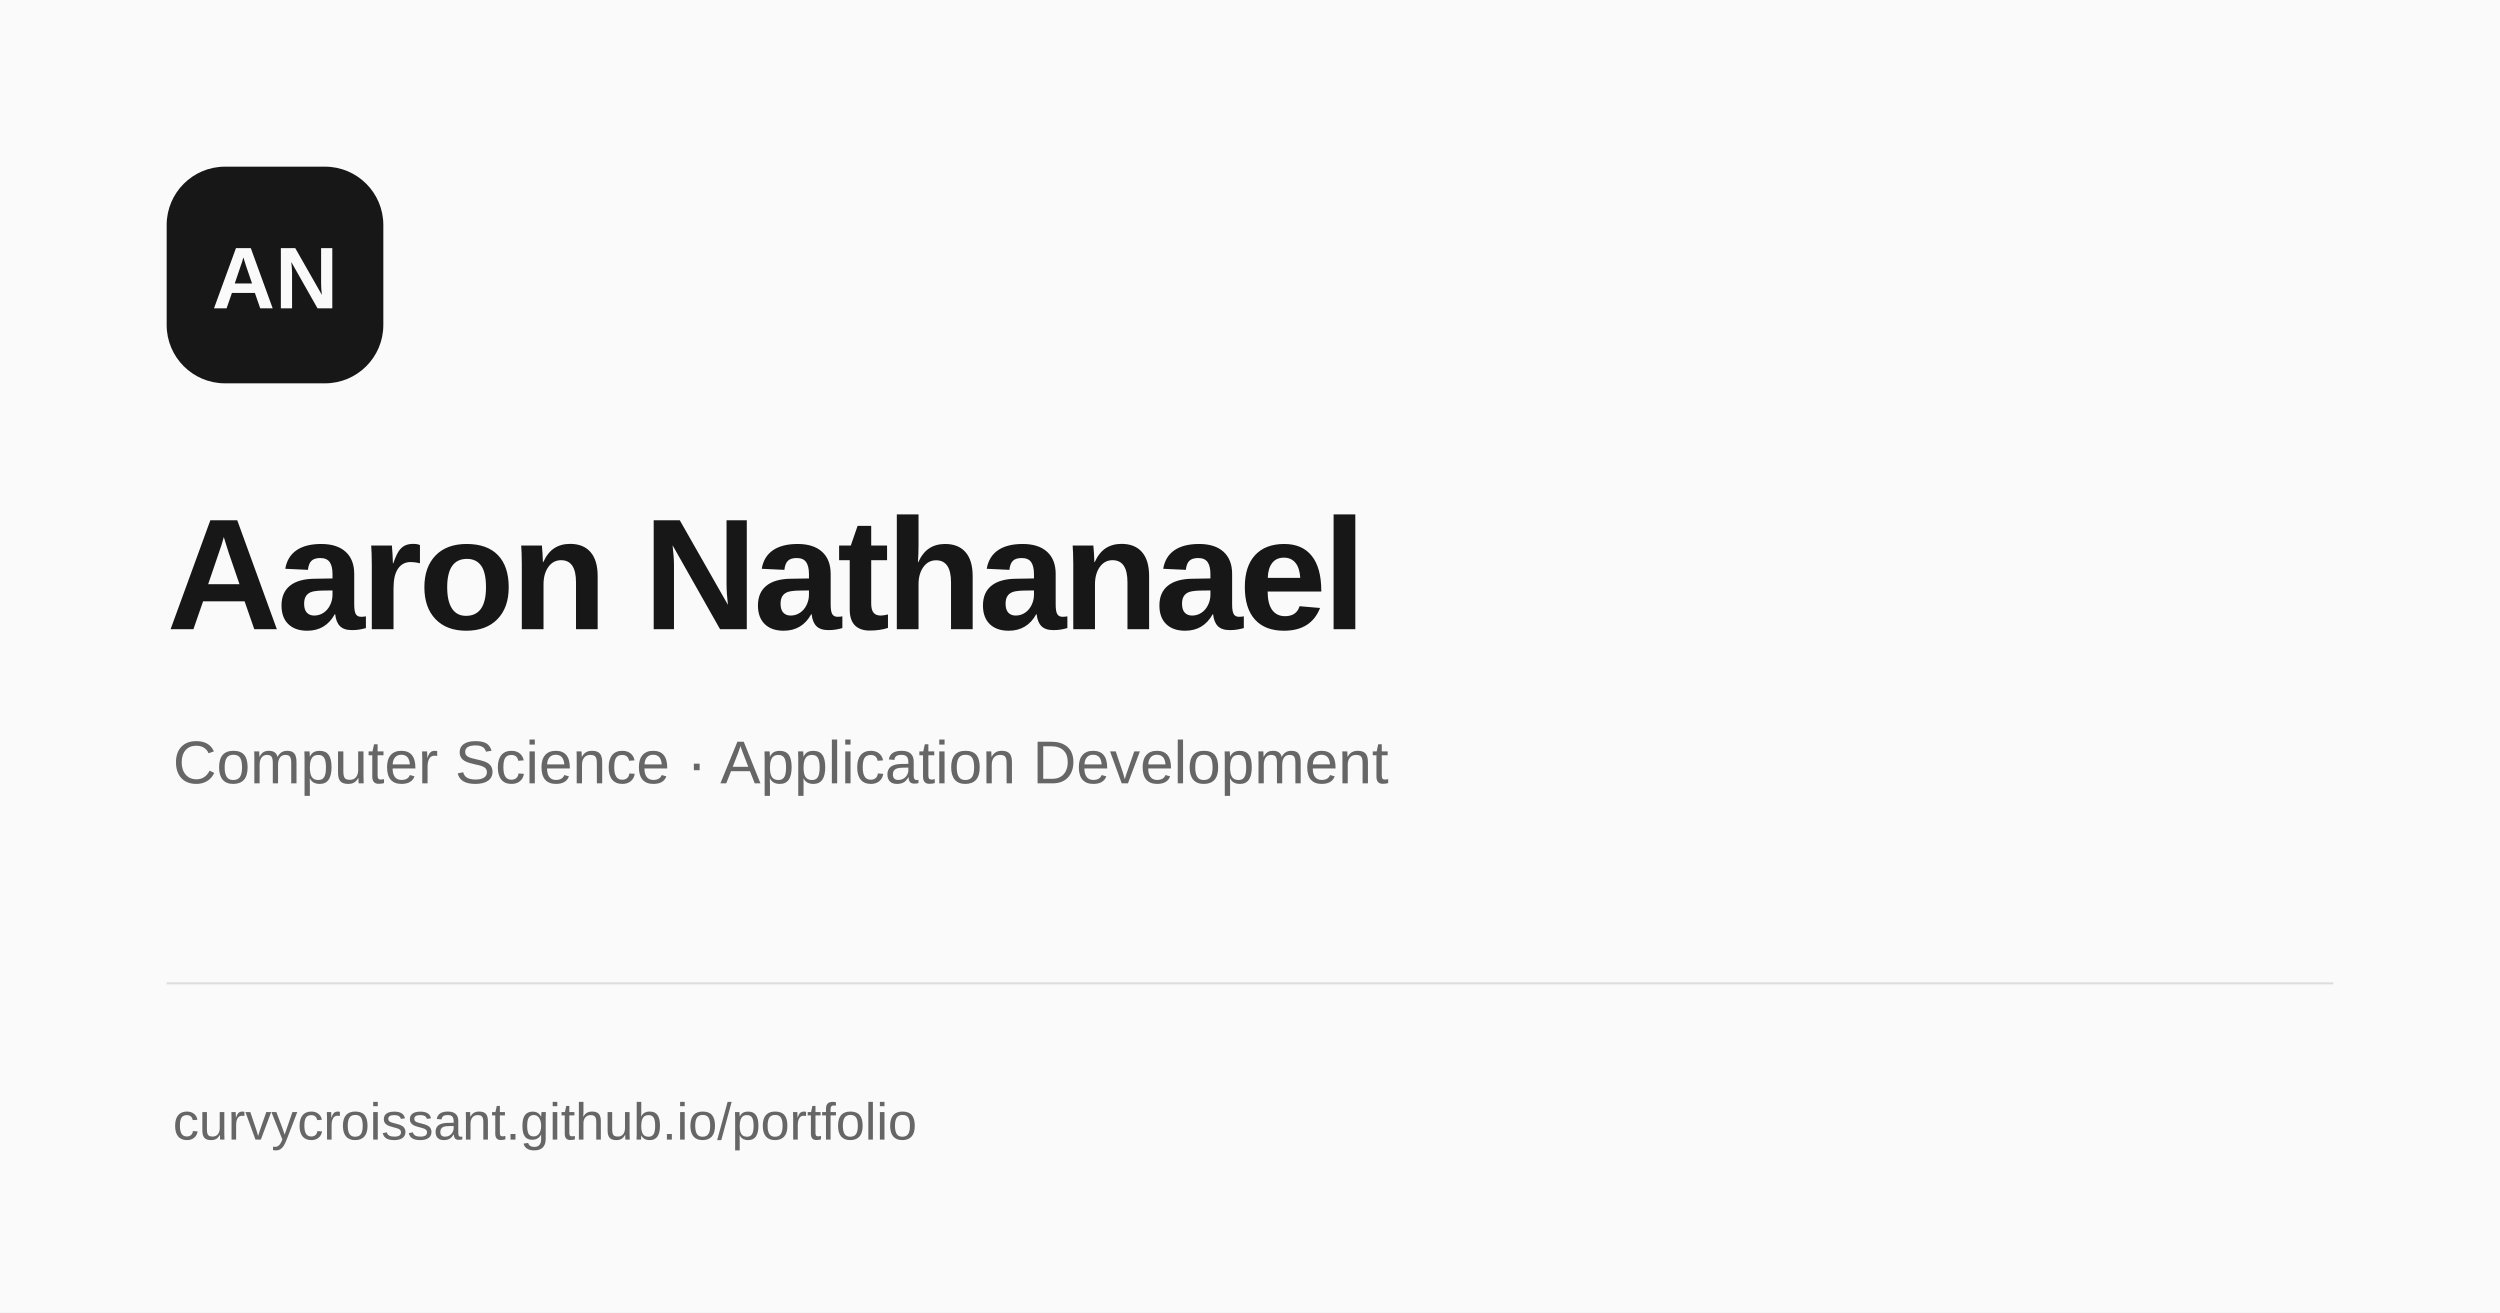
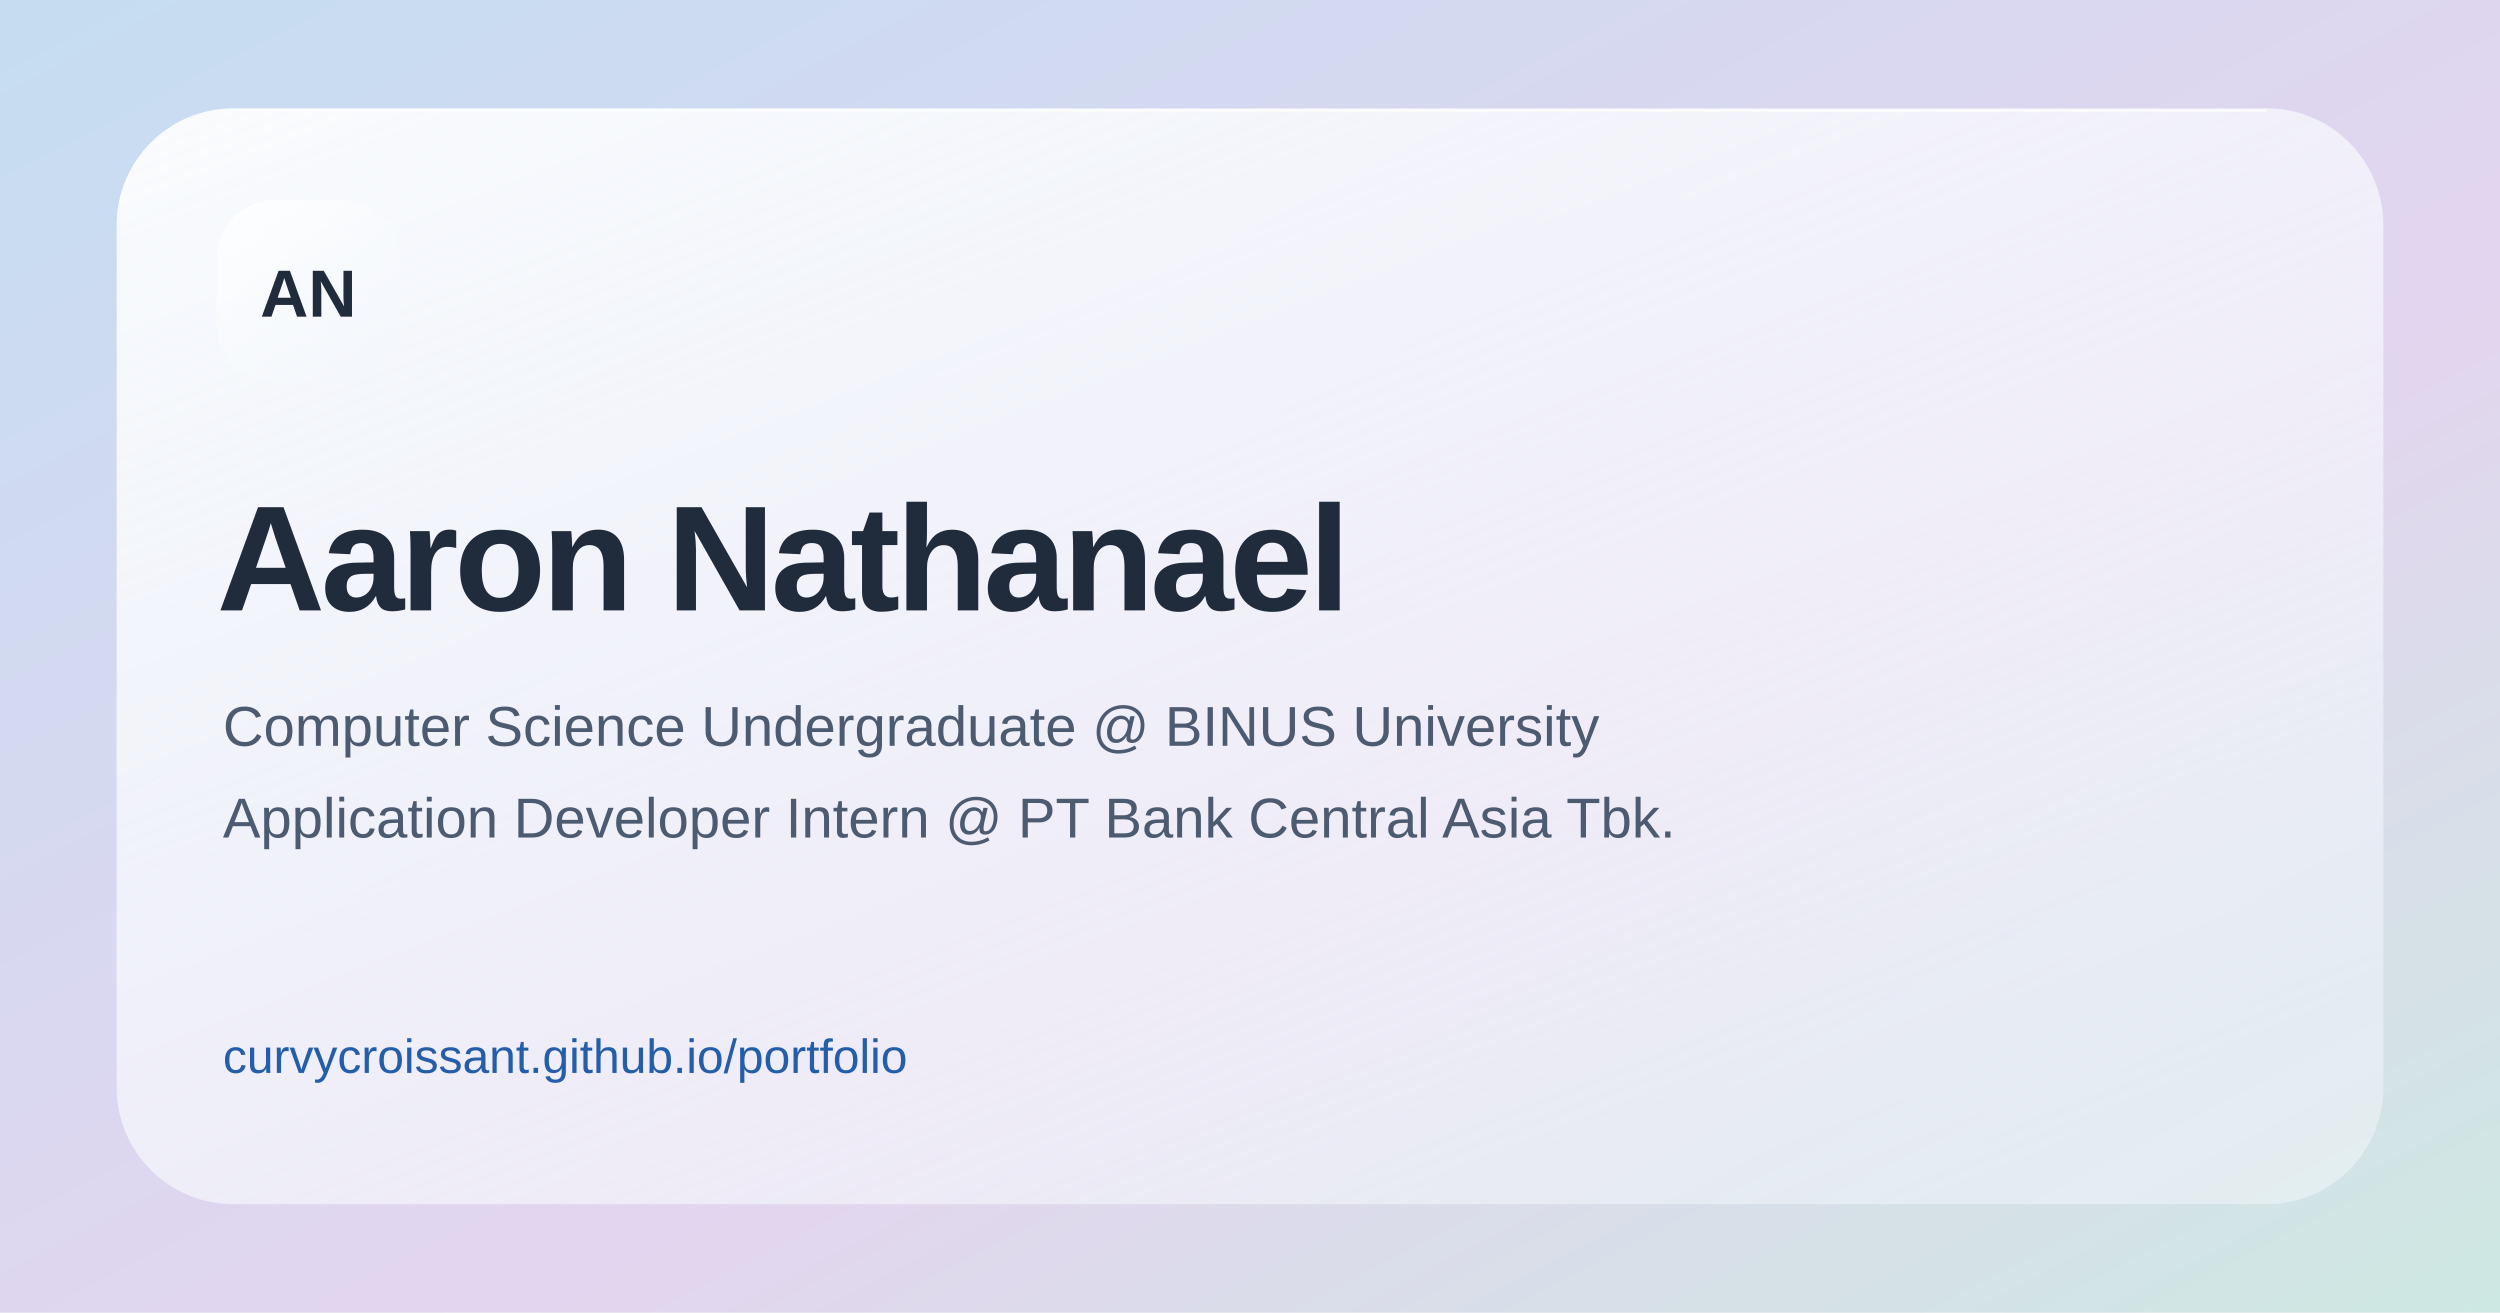
<svg xmlns="http://www.w3.org/2000/svg" width="1200" height="630" viewBox="0 0 1200 630">
-   <rect width="1200" height="630" fill="#fafafa" />
-   <rect x="80" y="80" width="104" height="104" rx="28" fill="#171717" />
-   <text x="132" y="148" text-anchor="middle" fill="#fafafa" font-family="Arial,sans-serif" font-size="42" font-weight="700">AN</text>
-   <text x="80" y="302" fill="#171717" font-family="Arial,sans-serif" font-size="76" font-weight="700" letter-spacing="-2">Aaron Nathanael</text>
-   <text x="83" y="376" fill="#666" font-family="Arial,sans-serif" font-size="29">Computer Science · Application Development</text>
-   <path d="M80 472H1120" stroke="#ddd" />
-   <text x="83" y="547" fill="#666" font-family="Arial,sans-serif" font-size="25">curvycroissant.github.io/portfolio</text>
+   <defs>
+     <linearGradient id="ambient" x2="1" y2="1">
+       <stop stop-color="#c5ddf1" />
+       <stop offset=".6" stop-color="#e3d5ef" />
+       <stop offset="1" stop-color="#cde8e2" />
+     </linearGradient>
+     <linearGradient id="glass" x2=".8" y2="1">
+       <stop stop-color="#fff" stop-opacity=".9" />
+       <stop offset="1" stop-color="#f3f7fc" stop-opacity=".5" />
+     </linearGradient>
+   </defs>
+   <rect width="1200" height="630" fill="url(#ambient)" />
+   <rect x="56" y="52" width="1088" height="526" rx="56" fill="url(#glass)" />
+   <path d="M112 53h976" stroke="#fff" stroke-opacity=".8" />
+   <rect x="104" y="96" width="88" height="88" rx="28" fill="url(#glass)" />
+   <text x="148" y="152" text-anchor="middle" fill="#202b3c" font-family="Arial,sans-serif" font-size="32" font-weight="700">AN</text>
+   <text x="104" y="293" fill="#202b3c" font-family="Arial,sans-serif" font-size="72" font-weight="700" letter-spacing="-2">Aaron Nathanael</text>
+   <text x="107" y="358" fill="#4d5b70" font-family="Arial,sans-serif" font-size="27">Computer Science Undergraduate @ BINUS University</text>
+   <text x="107" y="402" fill="#4d5b70" font-family="Arial,sans-serif" font-size="27">Application Developer Intern @ PT Bank Central Asia Tbk.</text>
+   <text x="107" y="515" fill="#245da8" font-family="Arial,sans-serif" font-size="23">curvycroissant.github.io/portfolio</text>
</svg>
